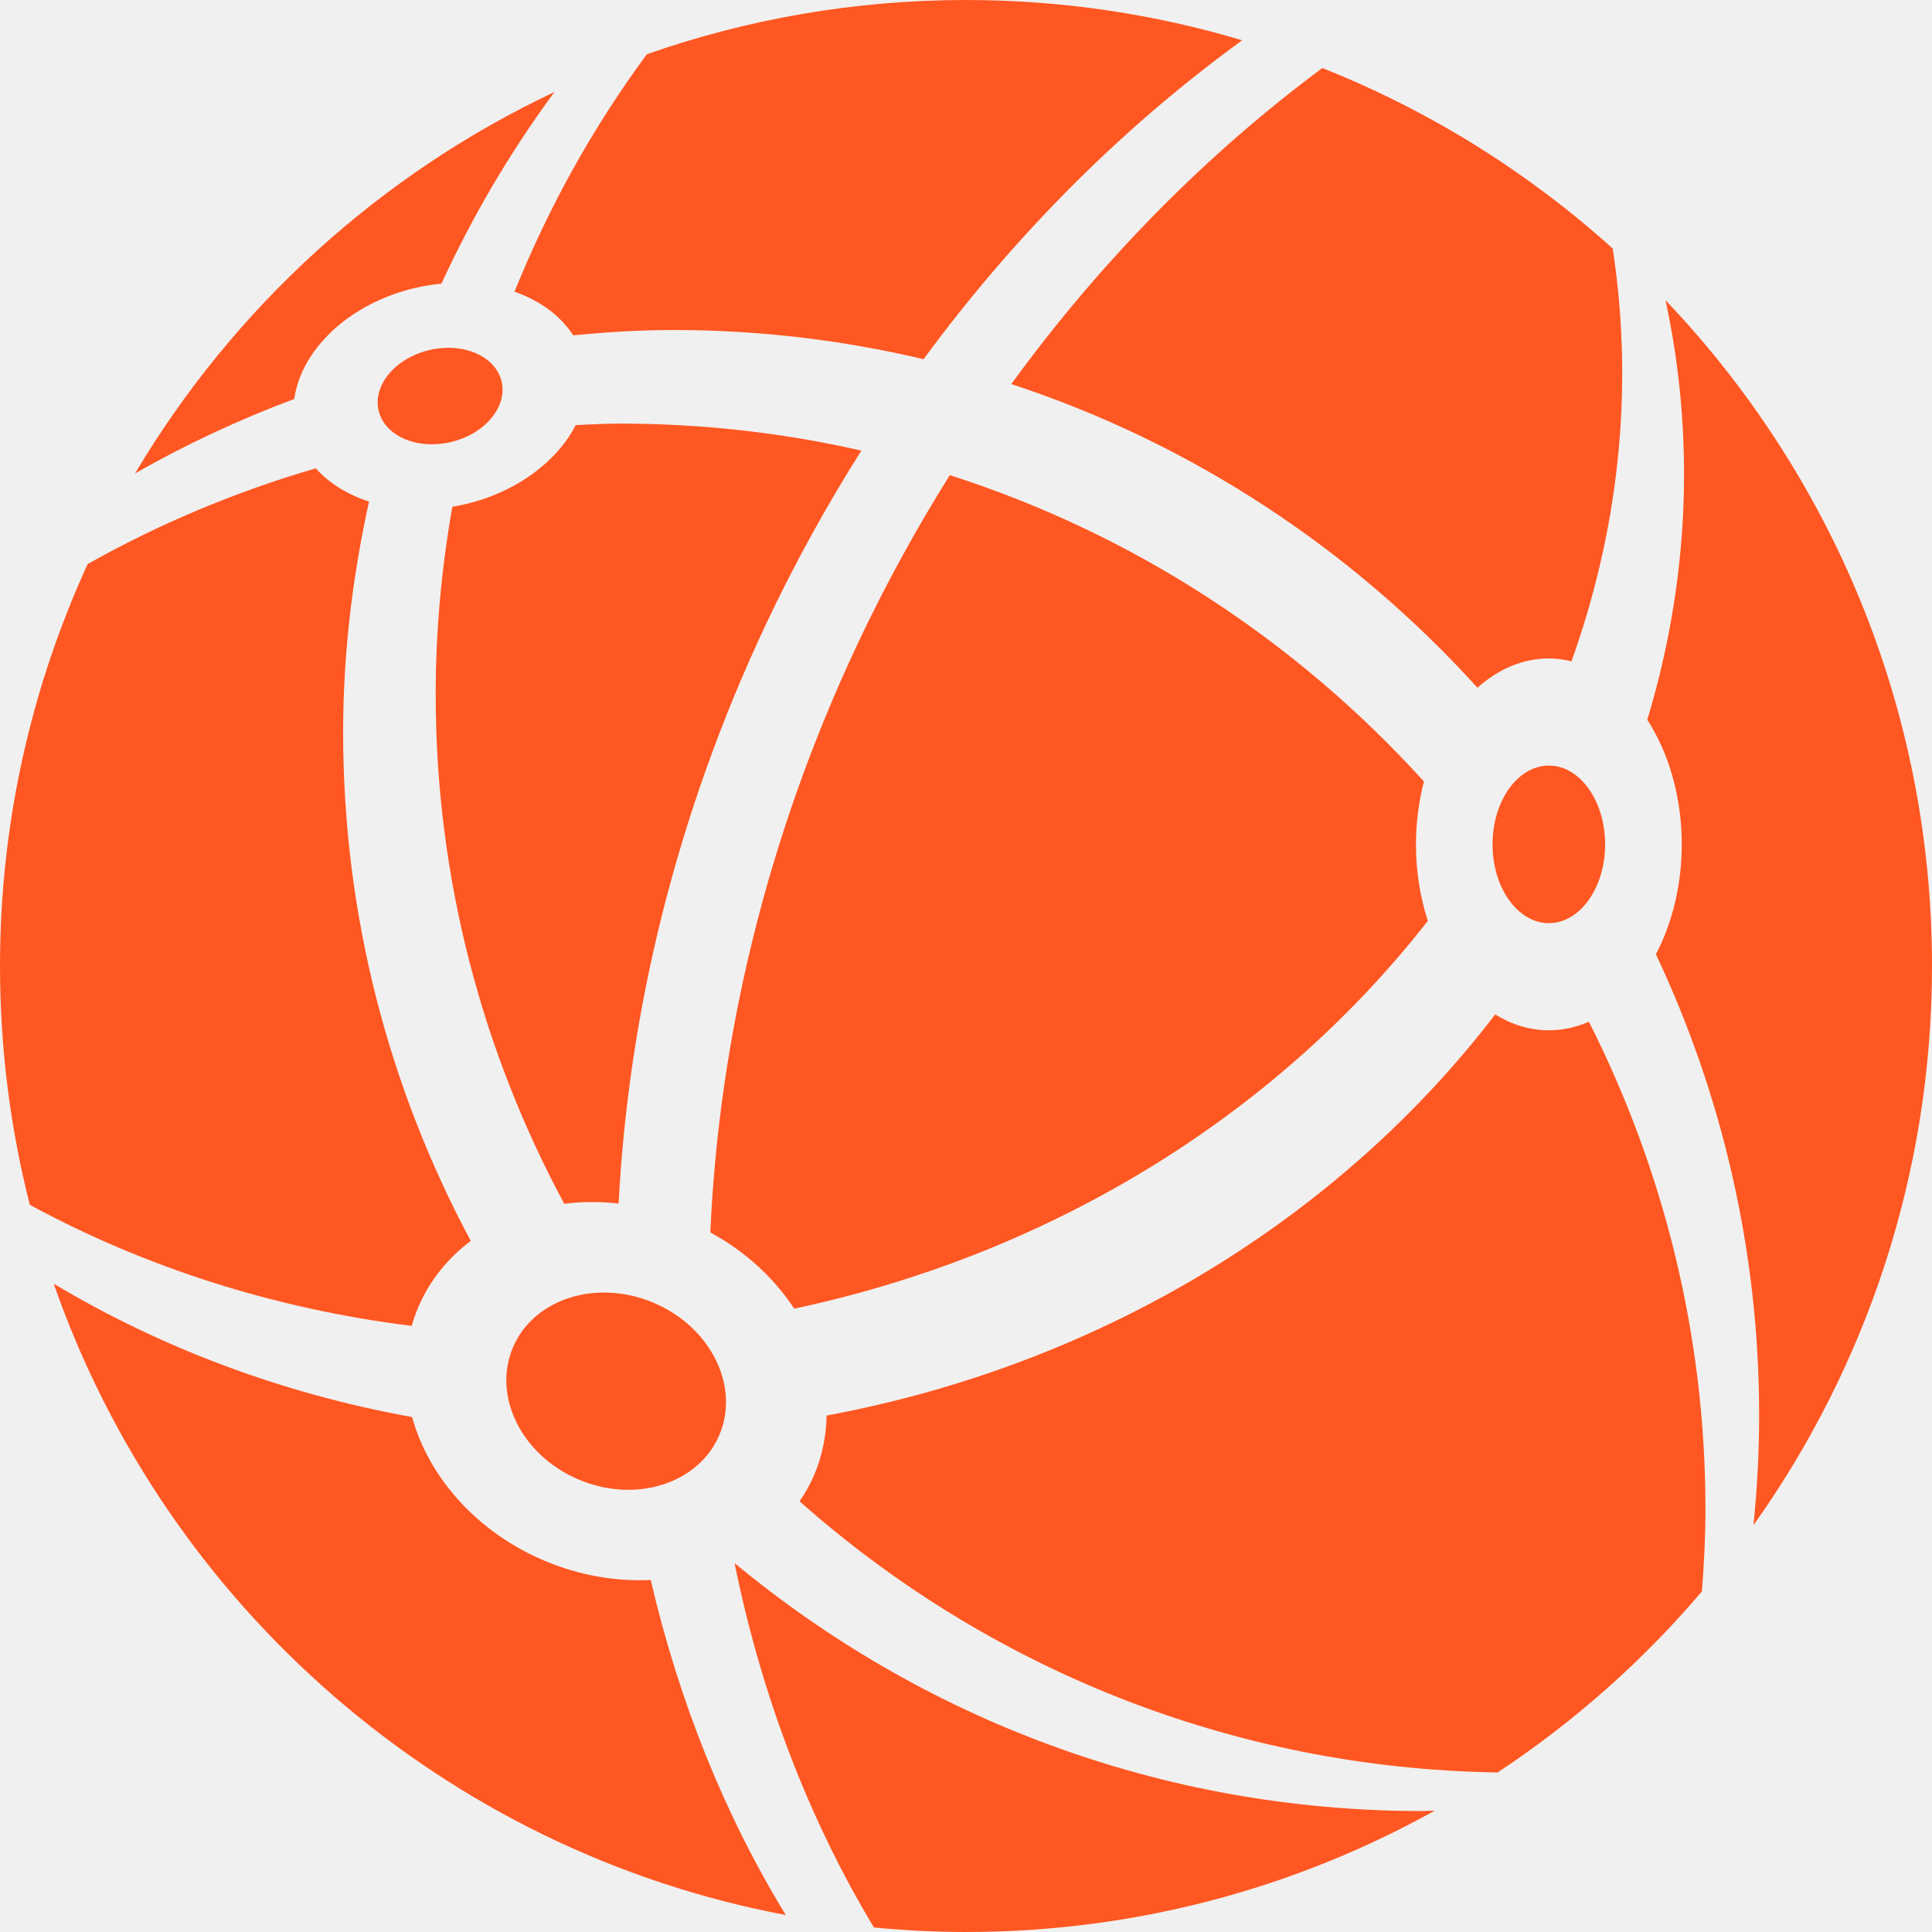
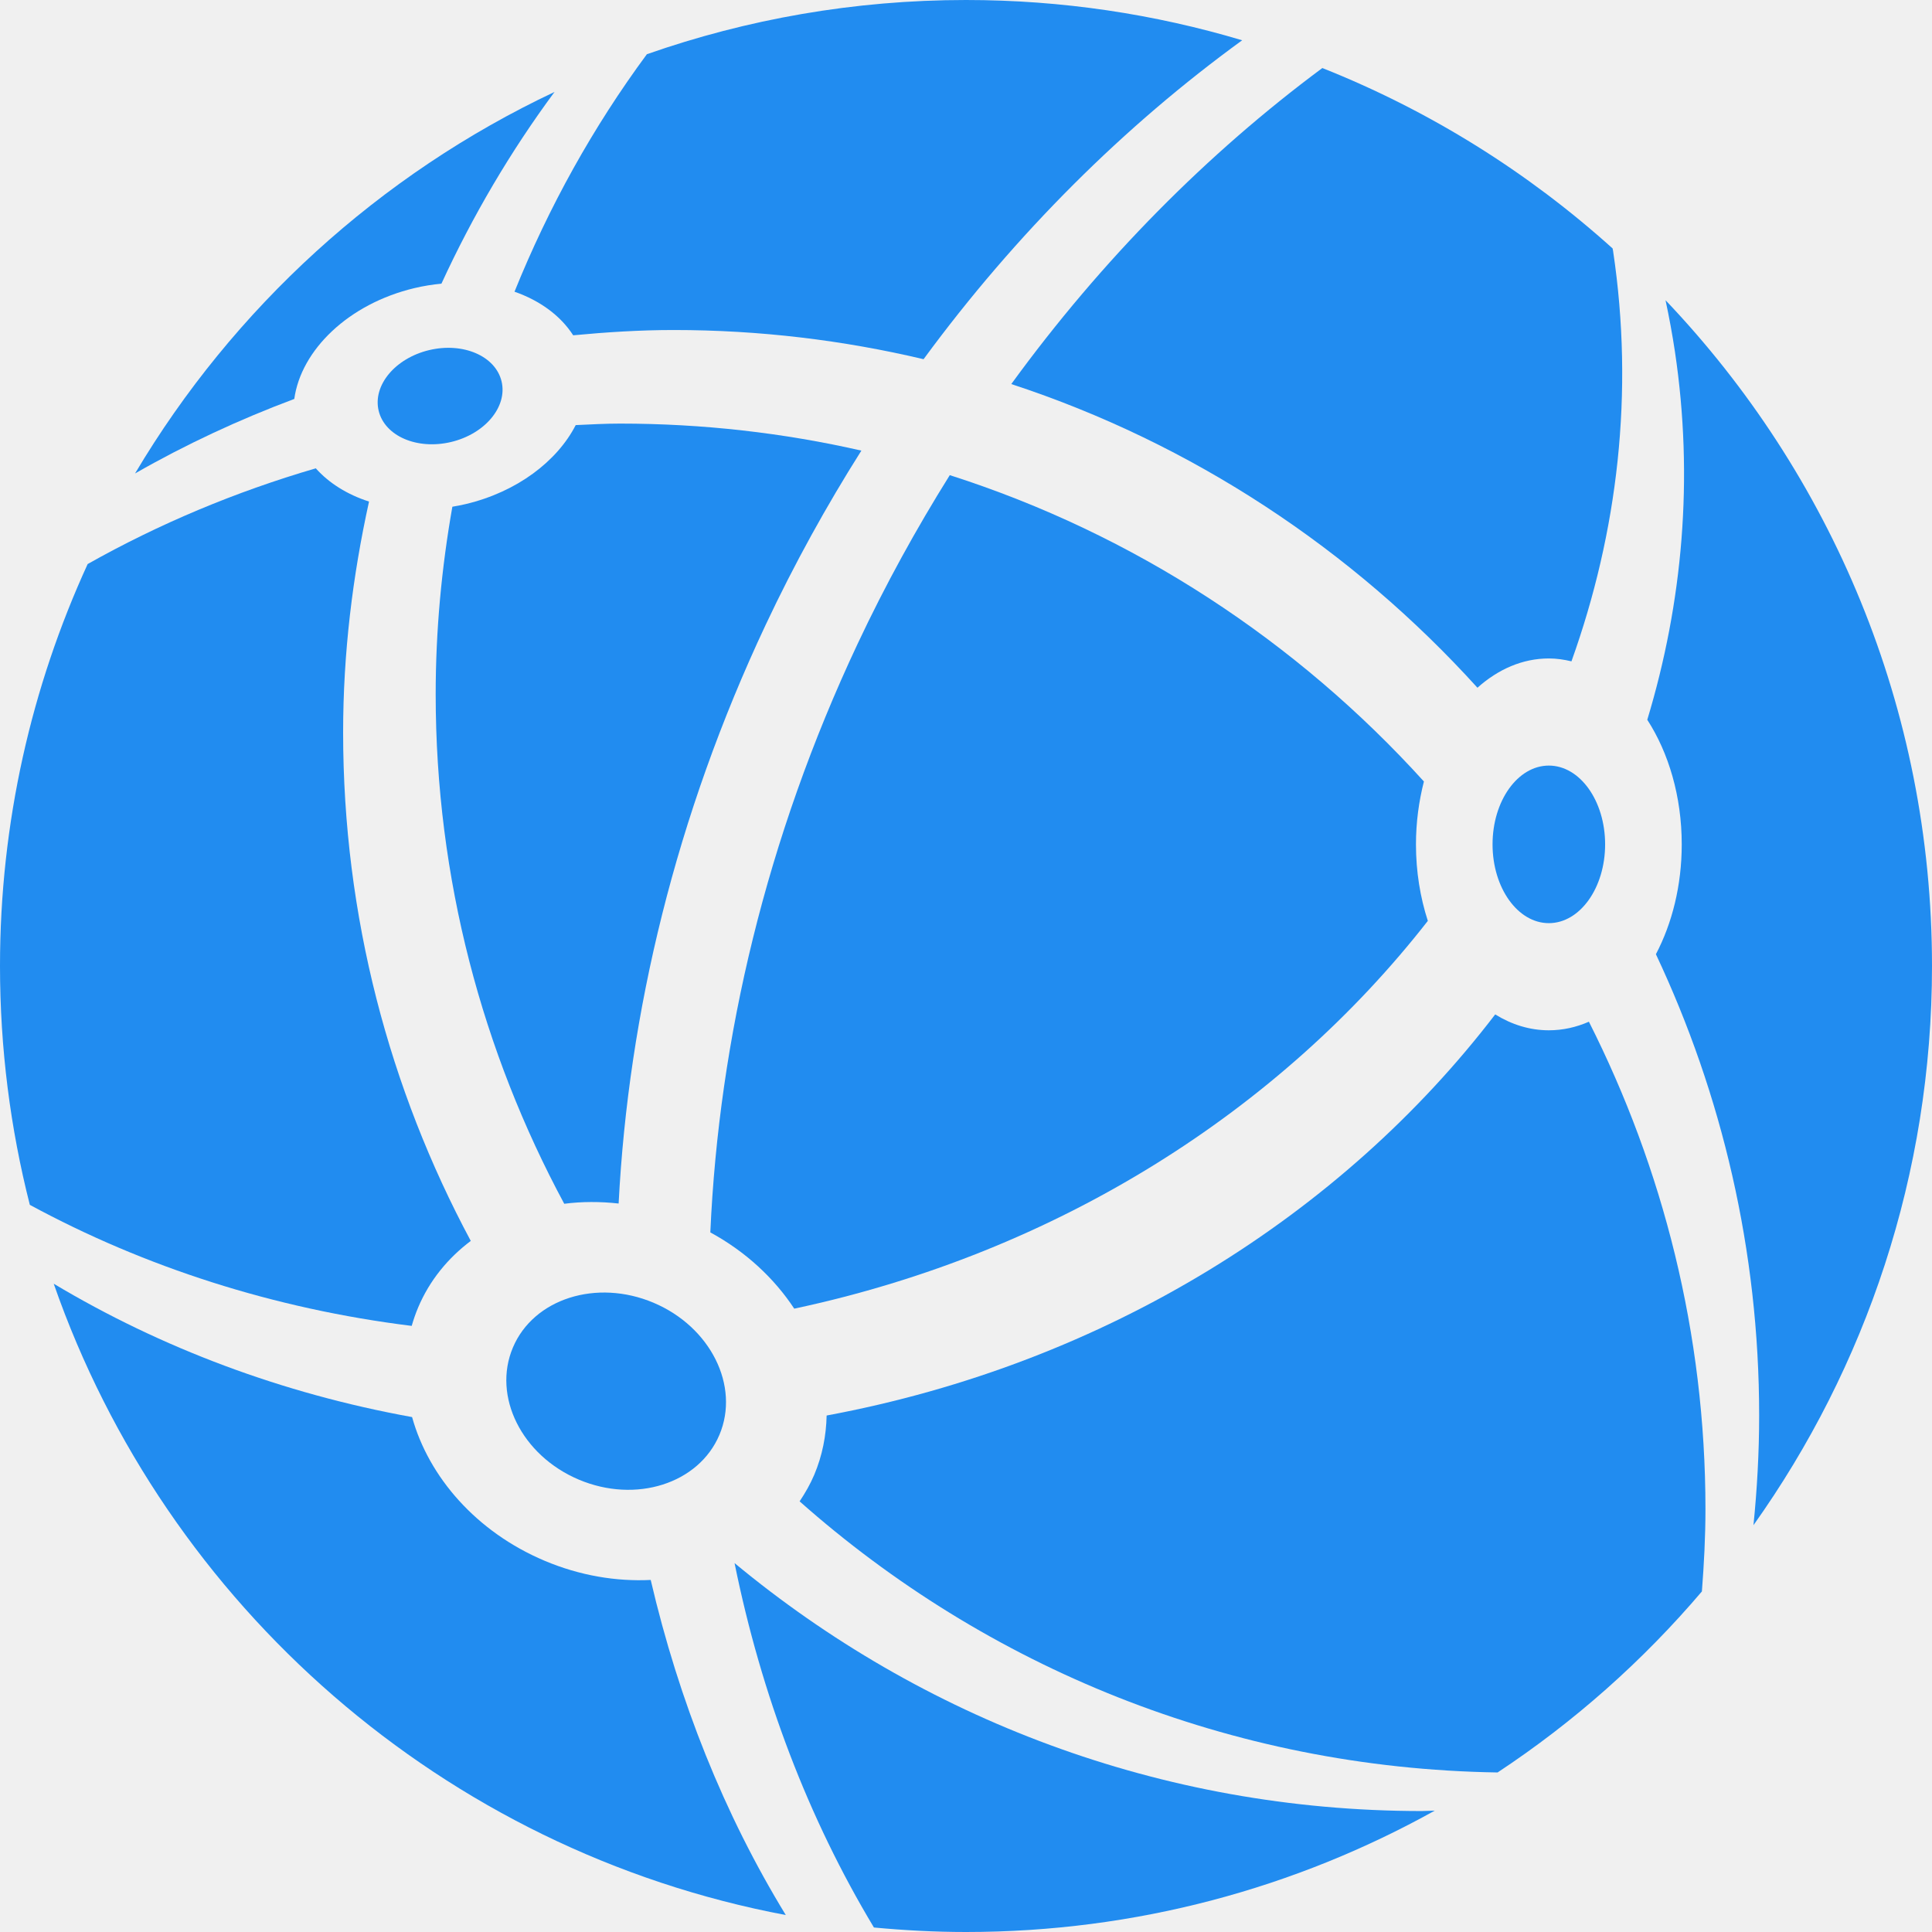
<svg xmlns="http://www.w3.org/2000/svg" width="140" height="140" viewBox="0 0 140 140" fill="none">
  <g clip-path="url(#clip0_109_2)">
-     <path d="M73.281 27.831C86.41 32.136 97.992 39.823 107.062 49.836C108.556 48.498 110.328 47.714 112.235 47.714C112.795 47.714 113.342 47.795 113.874 47.923C117.232 38.552 118.425 28.456 116.891 18.191C116.883 18.128 116.865 18.068 116.856 18.004C110.728 12.481 103.62 8.028 95.822 4.93C87.496 11.111 79.845 18.812 73.281 27.831Z" fill="#FF5722" />
-     <path d="M41.536 24.297C43.937 24.071 46.358 23.914 48.819 23.914C55.055 23.914 61.112 24.654 66.925 26.029C73.644 16.885 81.489 9.111 90.013 2.919C83.673 1.026 76.956 0 69.999 0C61.893 0 54.115 1.394 46.875 3.929C42.985 9.195 39.77 14.98 37.283 21.138C39.118 21.778 40.616 22.869 41.536 24.297Z" fill="#FF5722" />
-     <path d="M33.758 36.525C33.43 36.603 33.104 36.666 32.78 36.719C32.001 41.136 31.571 45.673 31.571 50.313C31.571 63.679 34.969 76.233 40.887 87.23C42.163 87.064 43.489 87.064 44.828 87.212C45.54 73.406 48.981 59.103 55.479 45.288C57.561 40.861 59.891 36.652 62.419 32.653C56.794 31.371 50.939 30.695 44.923 30.695C43.847 30.695 42.784 30.756 41.718 30.804C40.376 33.421 37.468 35.642 33.758 36.525Z" fill="#FF5722" />
-     <path d="M68.825 34.431C66.4 38.309 64.155 42.38 62.144 46.658C55.531 60.716 52.095 75.274 51.473 89.304C54.038 90.698 56.103 92.628 57.554 94.83C76.67 90.758 92.769 80.435 103.466 66.731C102.918 65.039 102.606 63.166 102.606 61.188C102.606 59.586 102.818 58.054 103.182 56.63C93.978 46.468 82.192 38.703 68.825 34.431Z" fill="#FF5722" />
-     <path d="M30.303 94.738C31.132 92.778 32.464 91.164 34.114 89.921C28.227 78.942 24.864 66.407 24.864 53.077C24.864 47.324 25.552 41.74 26.741 36.345C25.178 35.841 23.845 35.016 22.883 33.936C17.07 35.635 11.525 37.958 6.352 40.873C2.286 49.744 0 59.604 0 70.001C0 75.976 0.753 81.773 2.161 87.307C10.484 91.821 19.869 94.846 29.834 96.079C29.963 95.628 30.116 95.18 30.303 94.738Z" fill="#FF5722" />
-     <path d="M112.235 74.659C110.851 74.659 109.536 74.245 108.348 73.508C97.267 87.986 80.201 98.794 59.901 102.574C59.87 104.028 59.59 105.479 59.003 106.87C58.712 107.555 58.347 108.19 57.943 108.794C71.453 120.769 89.117 128.143 108.521 128.439C114.059 124.782 119.043 120.358 123.326 115.321C123.478 113.35 123.584 111.366 123.584 109.355C123.584 96.638 120.503 84.663 115.138 74.037C114.221 74.439 113.246 74.659 112.235 74.659Z" fill="#FF5722" />
-     <path d="M53.229 113.268C55.171 122.836 58.576 131.772 63.328 139.674C65.526 139.88 67.748 140 70.001 140C82.332 140 93.908 136.801 103.97 131.205C103.651 131.208 103.339 131.235 103.022 131.235C84.087 131.233 66.749 124.474 53.229 113.268Z" fill="#FF5722" />
-     <path d="M39.46 113.097C34.519 111.01 31.068 107.032 29.861 102.687C20.459 100.985 11.661 97.671 3.893 93.023C12.027 116.379 32.179 134.097 56.942 138.772C52.48 131.475 49.199 123.265 47.153 114.489C44.652 114.611 42.015 114.177 39.46 113.097Z" fill="#FF5722" />
-     <path d="M30.032 20.877C30.689 20.72 31.343 20.618 31.988 20.555C34.253 15.632 36.994 10.975 40.184 6.662C27.499 12.644 16.906 22.321 9.786 34.309C13.455 32.207 17.317 30.409 21.325 28.909C21.817 25.351 25.266 22.012 30.032 20.877Z" fill="#FF5722" />
-     <path d="M140 70.001C140 51.293 132.647 34.313 120.691 21.755C120.954 22.987 121.185 24.233 121.374 25.495C122.74 34.646 121.936 43.665 119.368 52.157C120.914 54.547 121.865 57.709 121.865 61.188C121.865 64.168 121.166 66.915 119.993 69.146C124.772 79.295 127.475 90.614 127.475 102.576C127.475 105.259 127.326 107.904 127.063 110.52C135.197 99.081 140 85.106 140 70.001Z" fill="#FF5722" />
-     <path d="M41.941 107.218C46.073 108.965 50.636 107.512 52.132 103.973C53.628 100.434 51.491 96.149 47.358 94.402C43.226 92.655 38.663 94.108 37.167 97.647C35.671 101.186 37.808 105.471 41.941 107.218Z" fill="#FF5722" />
-     <path d="M112.235 66.895C114.487 66.895 116.313 64.339 116.313 61.186C116.313 58.033 114.487 55.477 112.235 55.477C109.982 55.477 108.156 58.033 108.156 61.186C108.156 64.339 109.982 66.895 112.235 66.895Z" fill="#FF5722" />
-     <path d="M32.686 32.029C35.146 31.442 36.785 29.476 36.346 27.637C35.908 25.799 33.559 24.784 31.099 25.37C28.639 25.956 27 27.922 27.438 29.761C27.877 31.6 30.226 32.615 32.686 32.029Z" fill="#FF5722" />
+     <path d="M73.281 27.831C86.41 32.136 97.992 39.823 107.062 49.836C108.556 48.498 110.328 47.714 112.235 47.714C112.795 47.714 113.342 47.795 113.874 47.923C117.232 38.552 118.425 28.456 116.891 18.191C116.883 18.128 116.865 18.068 116.856 18.004C110.728 12.481 103.62 8.028 95.822 4.93C87.496 11.111 79.845 18.812 73.281 27.831Z" fill="#218cf0" />
+     <path d="M41.536 24.297C43.937 24.071 46.358 23.914 48.819 23.914C55.055 23.914 61.112 24.654 66.925 26.029C73.644 16.885 81.489 9.111 90.013 2.919C83.673 1.026 76.956 0 69.999 0C61.893 0 54.115 1.394 46.875 3.929C42.985 9.195 39.77 14.98 37.283 21.138C39.118 21.778 40.616 22.869 41.536 24.297Z" fill="#218cf0" />
+     <path d="M33.758 36.525C33.43 36.603 33.104 36.666 32.78 36.719C32.001 41.136 31.571 45.673 31.571 50.313C31.571 63.679 34.969 76.233 40.887 87.23C42.163 87.064 43.489 87.064 44.828 87.212C45.54 73.406 48.981 59.103 55.479 45.288C57.561 40.861 59.891 36.652 62.419 32.653C56.794 31.371 50.939 30.695 44.923 30.695C43.847 30.695 42.784 30.756 41.718 30.804C40.376 33.421 37.468 35.642 33.758 36.525Z" fill="#218cf0" />
+     <path d="M68.825 34.431C66.4 38.309 64.155 42.38 62.144 46.658C55.531 60.716 52.095 75.274 51.473 89.304C54.038 90.698 56.103 92.628 57.554 94.83C76.67 90.758 92.769 80.435 103.466 66.731C102.918 65.039 102.606 63.166 102.606 61.188C102.606 59.586 102.818 58.054 103.182 56.63C93.978 46.468 82.192 38.703 68.825 34.431Z" fill="#218cf0" />
+     <path d="M30.303 94.738C31.132 92.778 32.464 91.164 34.114 89.921C28.227 78.942 24.864 66.407 24.864 53.077C24.864 47.324 25.552 41.74 26.741 36.345C25.178 35.841 23.845 35.016 22.883 33.936C17.07 35.635 11.525 37.958 6.352 40.873C2.286 49.744 0 59.604 0 70.001C0 75.976 0.753 81.773 2.161 87.307C10.484 91.821 19.869 94.846 29.834 96.079C29.963 95.628 30.116 95.18 30.303 94.738Z" fill="#218cf0" />
+     <path d="M112.235 74.659C110.851 74.659 109.536 74.245 108.348 73.508C97.267 87.986 80.201 98.794 59.901 102.574C59.87 104.028 59.59 105.479 59.003 106.87C58.712 107.555 58.347 108.19 57.943 108.794C71.453 120.769 89.117 128.143 108.521 128.439C114.059 124.782 119.043 120.358 123.326 115.321C123.478 113.35 123.584 111.366 123.584 109.355C123.584 96.638 120.503 84.663 115.138 74.037C114.221 74.439 113.246 74.659 112.235 74.659Z" fill="#218cf0" />
+     <path d="M53.229 113.268C55.171 122.836 58.576 131.772 63.328 139.674C65.526 139.88 67.748 140 70.001 140C82.332 140 93.908 136.801 103.97 131.205C103.651 131.208 103.339 131.235 103.022 131.235C84.087 131.233 66.749 124.474 53.229 113.268Z" fill="#218cf0" />
+     <path d="M39.46 113.097C34.519 111.01 31.068 107.032 29.861 102.687C20.459 100.985 11.661 97.671 3.893 93.023C12.027 116.379 32.179 134.097 56.942 138.772C52.48 131.475 49.199 123.265 47.153 114.489C44.652 114.611 42.015 114.177 39.46 113.097Z" fill="#218cf0" />
+     <path d="M30.032 20.877C30.689 20.72 31.343 20.618 31.988 20.555C34.253 15.632 36.994 10.975 40.184 6.662C27.499 12.644 16.906 22.321 9.786 34.309C13.455 32.207 17.317 30.409 21.325 28.909C21.817 25.351 25.266 22.012 30.032 20.877Z" fill="#218cf0" />
+     <path d="M140 70.001C140 51.293 132.647 34.313 120.691 21.755C120.954 22.987 121.185 24.233 121.374 25.495C122.74 34.646 121.936 43.665 119.368 52.157C120.914 54.547 121.865 57.709 121.865 61.188C121.865 64.168 121.166 66.915 119.993 69.146C124.772 79.295 127.475 90.614 127.475 102.576C127.475 105.259 127.326 107.904 127.063 110.52C135.197 99.081 140 85.106 140 70.001Z" fill="#218cf0" />
+     <path d="M41.941 107.218C46.073 108.965 50.636 107.512 52.132 103.973C53.628 100.434 51.491 96.149 47.358 94.402C43.226 92.655 38.663 94.108 37.167 97.647C35.671 101.186 37.808 105.471 41.941 107.218Z" fill="#218cf0" />
+     <path d="M112.235 66.895C114.487 66.895 116.313 64.339 116.313 61.186C116.313 58.033 114.487 55.477 112.235 55.477C109.982 55.477 108.156 58.033 108.156 61.186C108.156 64.339 109.982 66.895 112.235 66.895Z" fill="#218cf0" />
+     <path d="M32.686 32.029C35.146 31.442 36.785 29.476 36.346 27.637C35.908 25.799 33.559 24.784 31.099 25.37C28.639 25.956 27 27.922 27.438 29.761C27.877 31.6 30.226 32.615 32.686 32.029Z" fill="#218cf0" />
  </g>
  <defs>
    <clipPath id="clip0_109_2">
      <rect width="140" height="140" fill="white" />
    </clipPath>
  </defs>
</svg>
